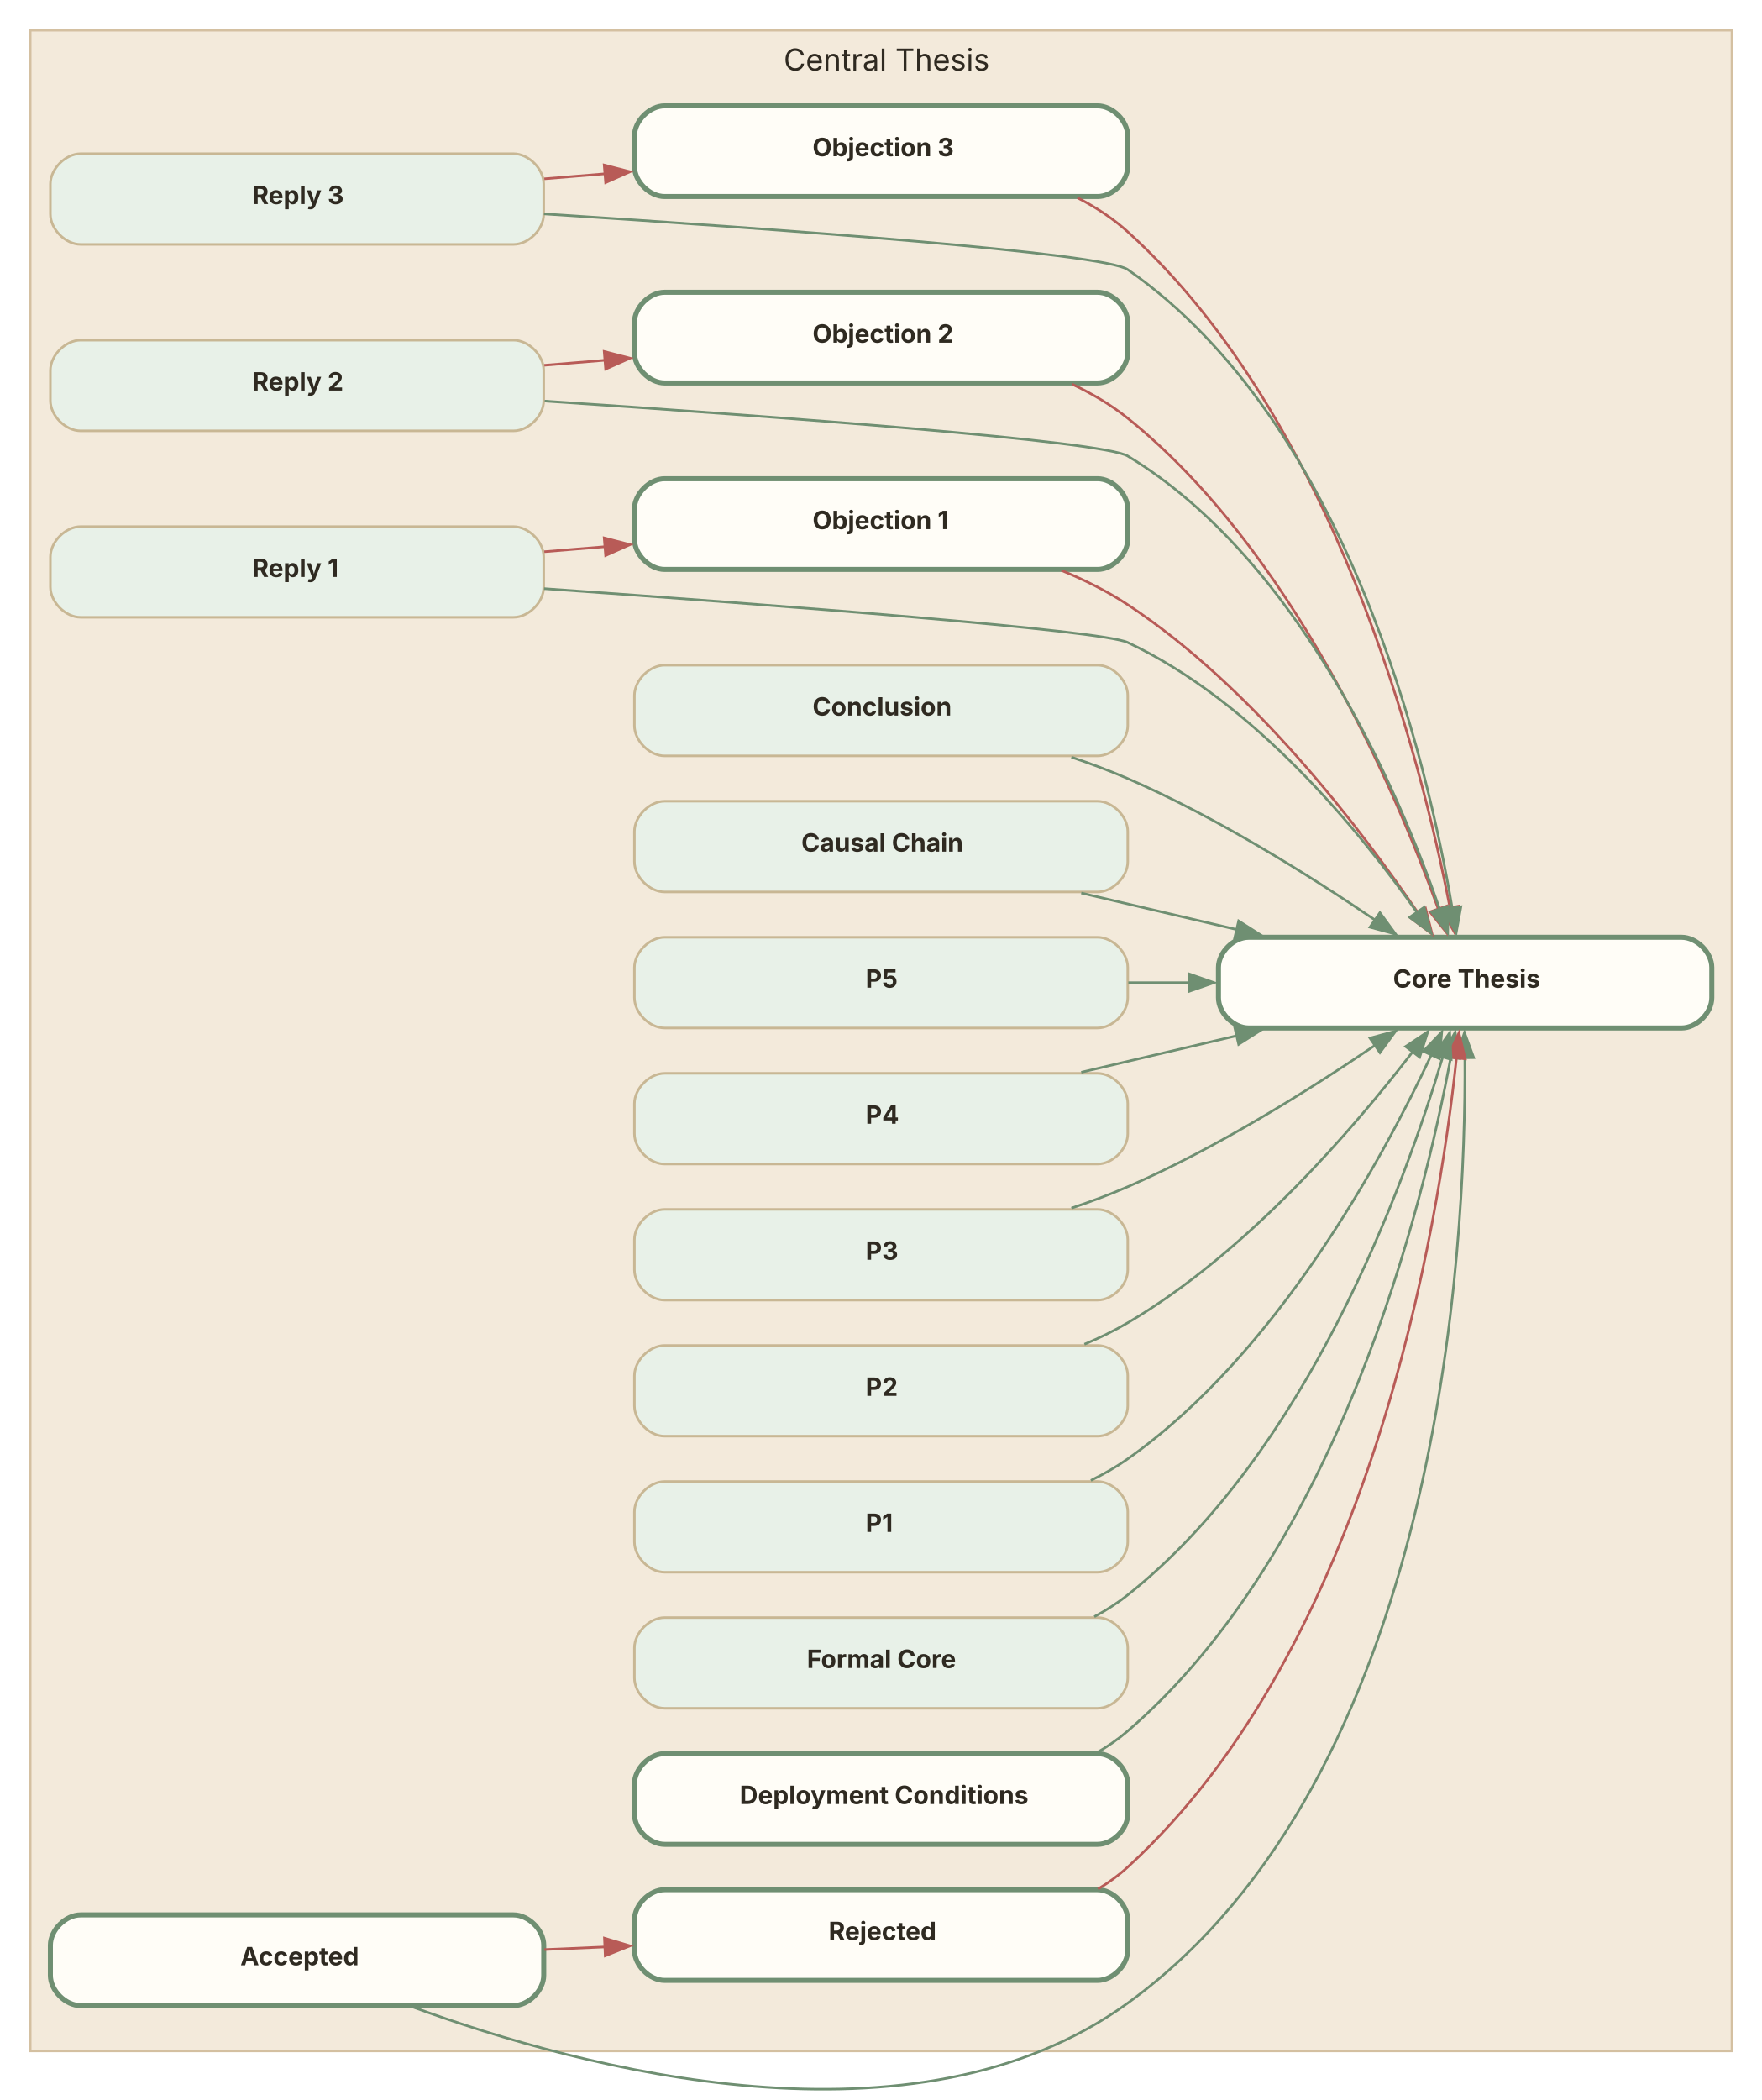
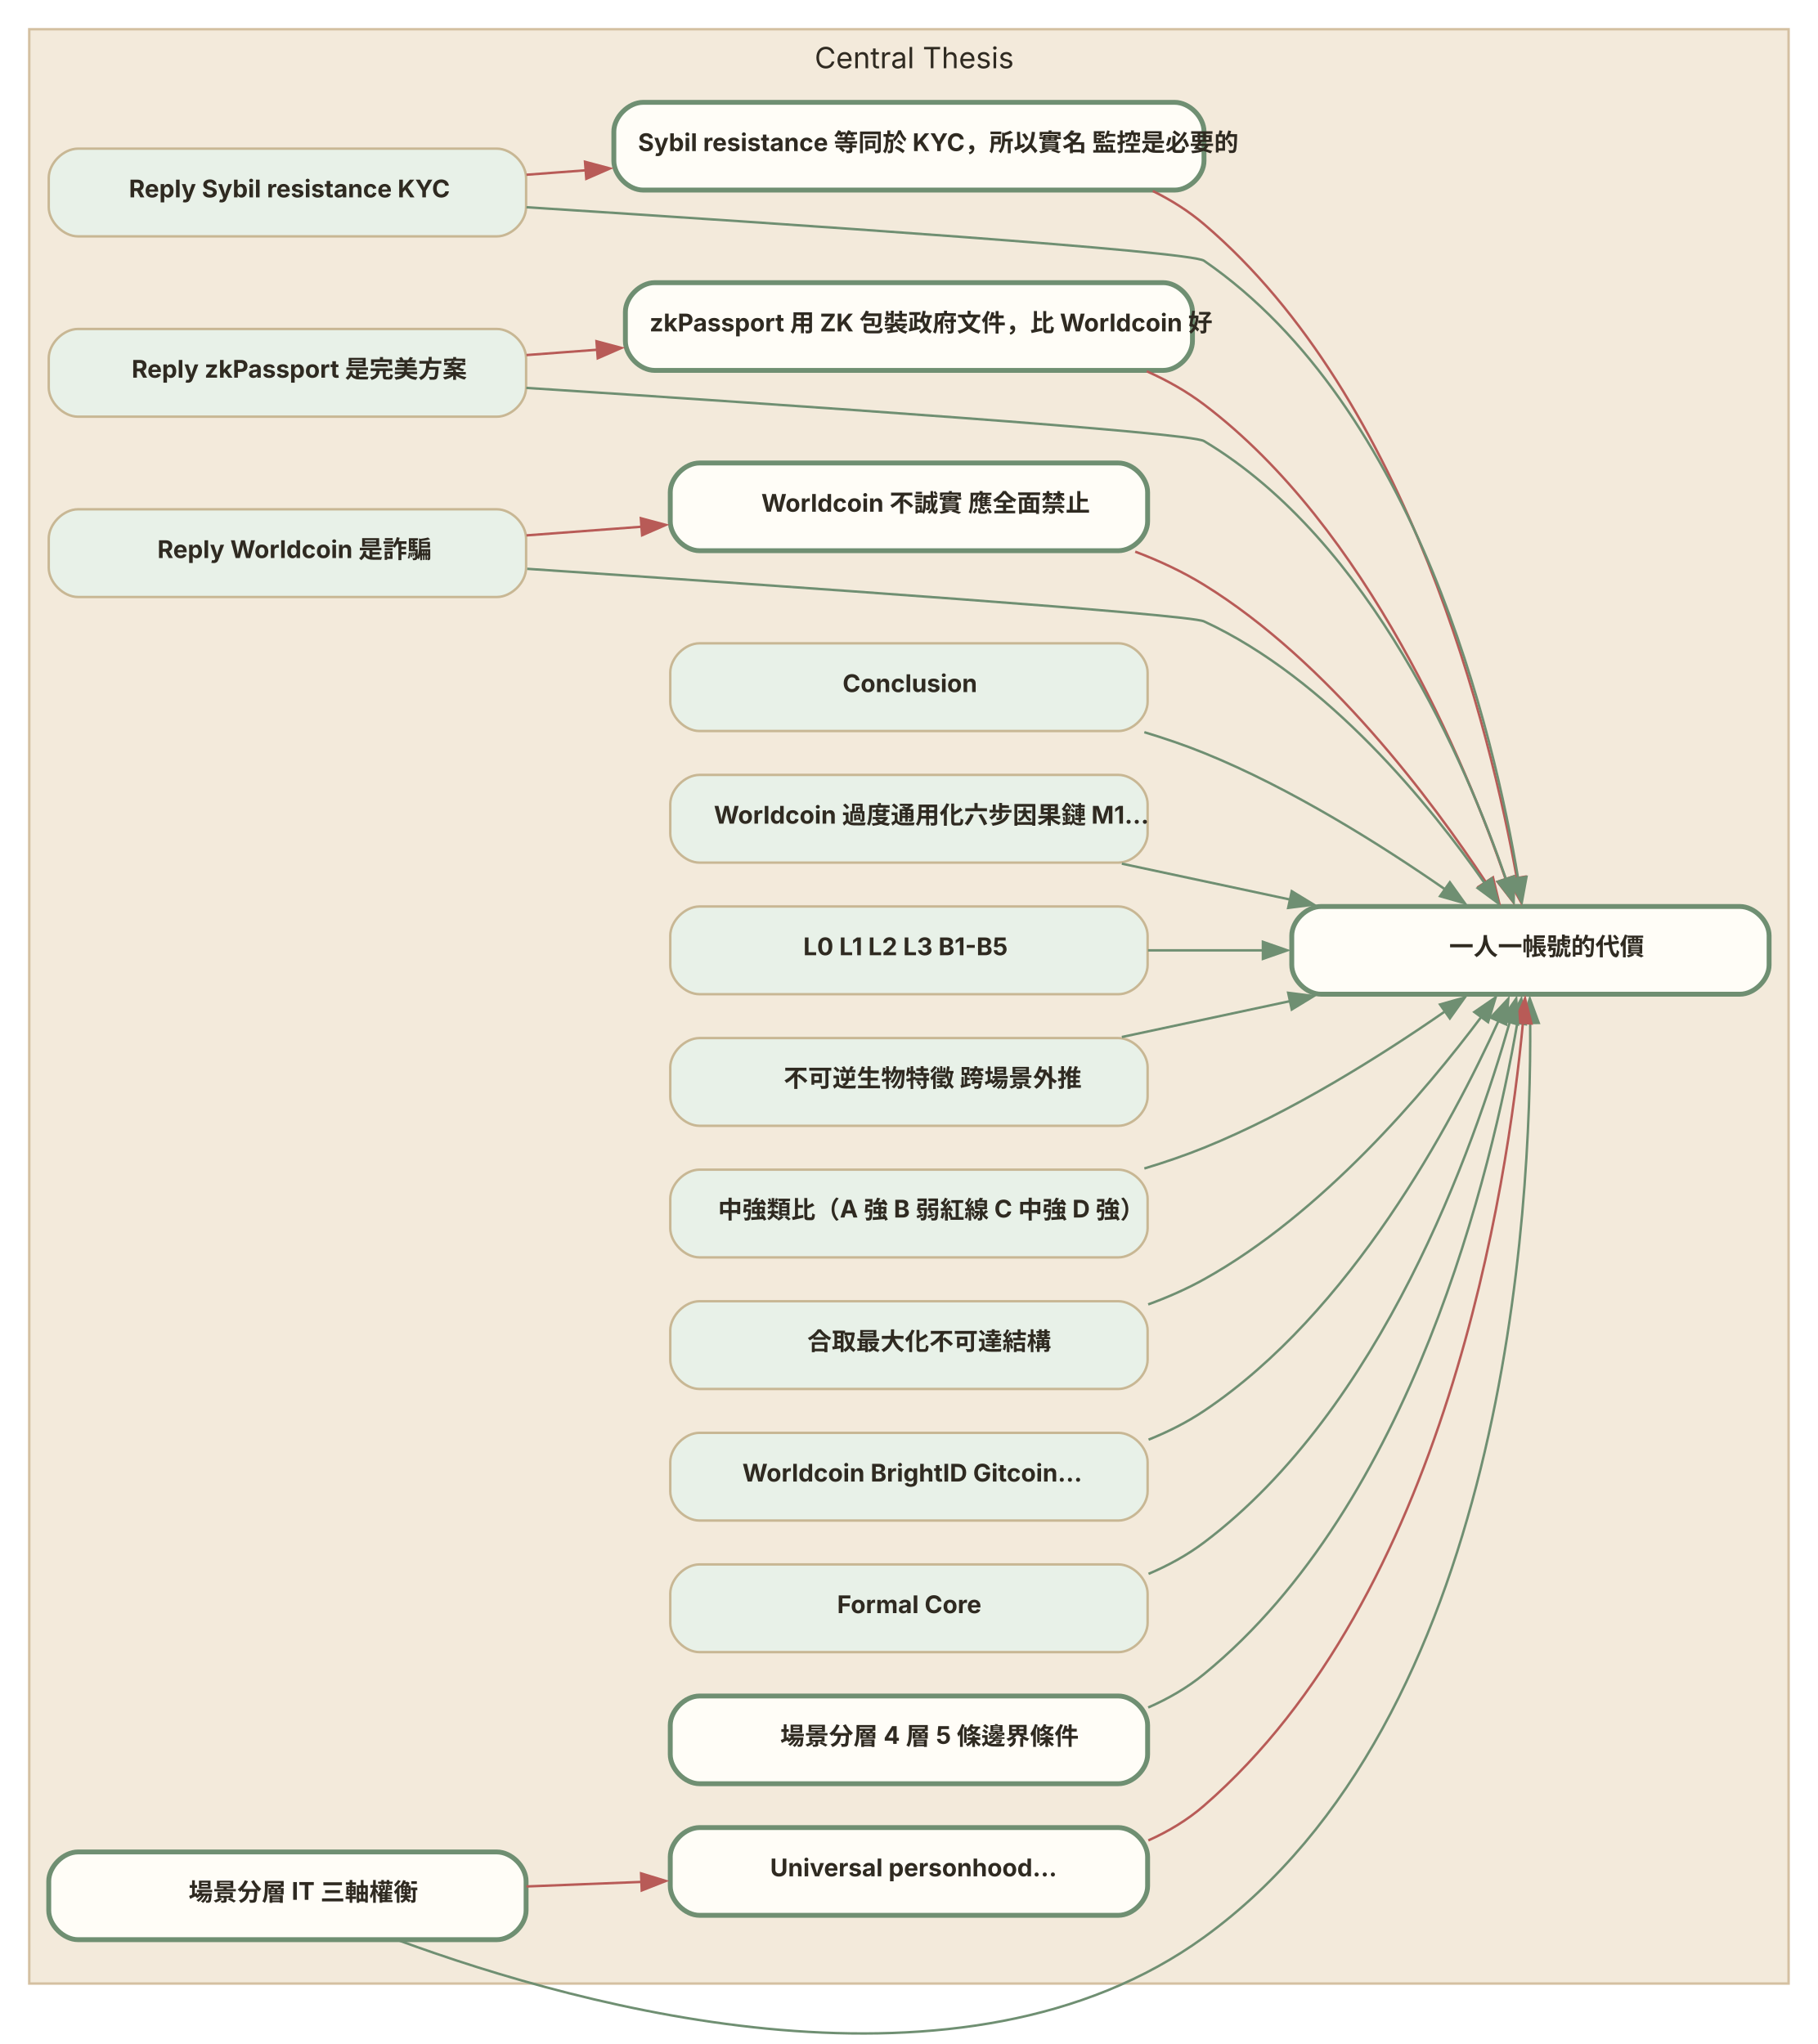
- <svg xmlns="http://www.w3.org/2000/svg" xmlns:xlink="http://www.w3.org/1999/xlink" class="argdown-summary-map" width="604pt" height="720pt" viewBox="0.00 0.00 604.00 720.00">
-   <g id="graph0" class="graph" transform="scale(0.863859 0.863859) rotate(0) translate(4 829.47)">
+ <svg xmlns="http://www.w3.org/2000/svg" xmlns:xlink="http://www.w3.org/1999/xlink" class="argdown-summary-map" width="640pt" height="720pt" viewBox="0.00 0.00 640.00 720.00">
+   <g id="graph0" class="graph" transform="scale(0.858357 0.858357) rotate(0) translate(4 834.81)">
    <g id="clust1" class="cluster">
-       <polygon fill="#f3eadb" stroke="#d4c0a1" points="8,-15.47 8,-817.47 683.52,-817.47 683.52,-15.47 8,-15.47" />
-       <text xml:space="preserve" text-anchor="start" x="307.08" y="-801.47" font-family="Inter, ui-sans-serif, system-ui, -apple-system, BlinkMacSystemFont, Segoe UI, sans-serif" font-size="12.00" fill="#2f2a21">Central Thesis</text>
+       <polygon fill="#f3eadb" stroke="#d4c0a1" points="8,-20.81 8,-822.81 729.81,-822.81 729.81,-20.81 8,-20.81" />
+       <text xml:space="preserve" text-anchor="start" x="330.22" y="-806.81" font-family="Inter, ui-sans-serif, system-ui, -apple-system, BlinkMacSystemFont, Segoe UI, sans-serif" font-size="12.00" fill="#2f2a21">Central Thesis</text>
    </g>
    <g id="node1" class="node">
      <g id="a_node1">
-         <a xlink:title="Core Thesis">
-           <path fill="#fffdf7" stroke="#6f8f72" stroke-width="2" d="M663.52,-457.47C663.52,-457.47 491.68,-457.47 491.68,-457.47 485.68,-457.47 479.68,-451.47 479.68,-445.47 479.68,-445.47 479.68,-433.47 479.68,-433.47 479.68,-427.47 485.68,-421.47 491.68,-421.47 491.68,-421.47 663.52,-421.47 663.52,-421.47 669.52,-421.47 675.52,-427.47 675.52,-433.47 675.52,-433.47 675.52,-445.47 675.52,-445.47 675.52,-451.47 669.52,-457.47 663.52,-457.47" />
-           <text xml:space="preserve" text-anchor="start" x="548.98" y="-437.47" font-family="Inter, ui-sans-serif, system-ui, -apple-system, BlinkMacSystemFont, Segoe UI, sans-serif" font-weight="bold" font-size="10.00" fill="#2f2a21">Core Thesis</text>
+         <a xlink:title="一人一帳號的代價">
+           <path fill="#fffdf7" stroke="#6f8f72" stroke-width="2" d="M709.81,-462.81C709.81,-462.81 537.97,-462.81 537.97,-462.81 531.97,-462.81 525.97,-456.81 525.97,-450.81 525.97,-450.81 525.97,-438.81 525.97,-438.81 525.97,-432.81 531.97,-426.81 537.97,-426.81 537.97,-426.81 709.81,-426.81 709.81,-426.81 715.81,-426.81 721.81,-432.81 721.81,-438.81 721.81,-438.81 721.81,-450.81 721.81,-450.81 721.81,-456.81 715.81,-462.81 709.81,-462.81" />
+           <text xml:space="preserve" text-anchor="start" x="590.55" y="-442.81" font-family="Inter, ui-sans-serif, system-ui, -apple-system, BlinkMacSystemFont, Segoe UI, sans-serif" font-weight="bold" font-size="10.00" fill="#2f2a21">一人一帳號的代價</text>
        </a>
      </g>
    </g>
    <g id="node2" class="node">
      <g id="a_node2">
-         <a xlink:title="Accepted">
-           <path fill="#fffdf7" stroke="#6f8f72" stroke-width="2" d="M199.84,-69.47C199.84,-69.47 28,-69.47 28,-69.47 22,-69.47 16,-63.47 16,-57.47 16,-57.47 16,-45.47 16,-45.47 16,-39.47 22,-33.47 28,-33.47 28,-33.47 199.84,-33.47 199.84,-33.47 205.84,-33.47 211.84,-39.47 211.84,-45.47 211.84,-45.47 211.84,-57.47 211.84,-57.47 211.84,-63.47 205.84,-69.47 199.84,-69.47" />
-           <text xml:space="preserve" text-anchor="start" x="91.41" y="-49.47" font-family="Inter, ui-sans-serif, system-ui, -apple-system, BlinkMacSystemFont, Segoe UI, sans-serif" font-weight="bold" font-size="10.00" fill="#2f2a21">Accepted</text>
+         <a xlink:title="場景分層 IT 三軸權衡">
+           <path fill="#fffdf7" stroke="#6f8f72" stroke-width="2" d="M199.84,-74.81C199.84,-74.81 28,-74.81 28,-74.81 22,-74.81 16,-68.81 16,-62.81 16,-62.81 16,-50.81 16,-50.81 16,-44.81 22,-38.81 28,-38.81 28,-38.81 199.84,-38.81 199.84,-38.81 205.84,-38.81 211.84,-44.81 211.84,-50.81 211.84,-50.81 211.84,-62.81 211.84,-62.81 211.84,-68.81 205.84,-74.81 199.84,-74.81" />
+           <text xml:space="preserve" text-anchor="start" x="73.36" y="-54.81" font-family="Inter, ui-sans-serif, system-ui, -apple-system, BlinkMacSystemFont, Segoe UI, sans-serif" font-weight="bold" font-size="10.00" fill="#2f2a21">場景分層 IT 三軸權衡</text>
        </a>
      </g>
    </g>
    <g id="edge2" class="edge">
      <g id="a_edge2">
        <a xlink:title="support">
-           <path fill="none" stroke="#6f8f72" d="M159.49,-33.04C227.73,-8.07 359.09,26.8 443.68,-34.47 567.42,-124.09 578.02,-332.56 577.5,-409.9" />
-           <polygon fill="#6f8f72" stroke="#6f8f72" points="574,-409.59 577.35,-419.64 581,-409.69 574,-409.59" />
+           <path fill="none" stroke="#6f8f72" d="M159.85,-38.41C235.81,-10.57 390.99,31.88 489.97,-39.81 613.71,-129.43 624.31,-337.91 623.79,-415.25" />
+           <polygon fill="#6f8f72" stroke="#6f8f72" points="620.29,-414.93 623.64,-424.98 627.29,-415.03 620.29,-414.93" />
        </a>
      </g>
    </g>
    <g id="node4" class="node">
      <g id="a_node4">
-         <a xlink:title="Rejected">
-           <path fill="#fffdf7" stroke="#6f8f72" stroke-width="2" d="M431.68,-79.47C431.68,-79.47 259.84,-79.47 259.84,-79.47 253.84,-79.47 247.84,-73.47 247.84,-67.47 247.84,-67.47 247.84,-55.47 247.84,-55.47 247.84,-49.47 253.84,-43.47 259.84,-43.47 259.84,-43.47 431.68,-43.47 431.68,-43.47 437.68,-43.47 443.68,-49.47 443.68,-55.47 443.68,-55.47 443.68,-67.47 443.68,-67.47 443.68,-73.47 437.68,-79.47 431.68,-79.47" />
-           <text xml:space="preserve" text-anchor="start" x="324.92" y="-59.47" font-family="Inter, ui-sans-serif, system-ui, -apple-system, BlinkMacSystemFont, Segoe UI, sans-serif" font-weight="bold" font-size="10.00" fill="#2f2a21">Rejected</text>
+         <a xlink:title="Universal personhood...">
+           <path fill="#fffdf7" stroke="#6f8f72" stroke-width="2" d="M454.83,-84.81C454.83,-84.81 282.99,-84.81 282.99,-84.81 276.99,-84.81 270.99,-78.81 270.99,-72.81 270.99,-72.81 270.99,-60.81 270.99,-60.81 270.99,-54.81 276.99,-48.81 282.99,-48.81 282.99,-48.81 454.83,-48.81 454.83,-48.81 460.83,-48.81 466.83,-54.81 466.83,-60.81 466.83,-60.81 466.83,-72.81 466.83,-72.81 466.83,-78.81 460.83,-84.81 454.83,-84.81" />
+           <text xml:space="preserve" text-anchor="start" x="311.95" y="-64.81" font-family="Inter, ui-sans-serif, system-ui, -apple-system, BlinkMacSystemFont, Segoe UI, sans-serif" font-weight="bold" font-size="10.00" fill="#2f2a21">Universal personhood...</text>
        </a>
      </g>
    </g>
    <g id="edge11" class="edge">
      <g id="a_edge11">
        <a xlink:title="attack">
-           <path fill="none" stroke="#b85b57" d="M212.06,-55.7C220.05,-56.04 228.17,-56.4 236.24,-56.75" />
-           <polygon fill="#b85b57" stroke="#b85b57" points="235.94,-60.24 246.09,-57.18 236.25,-53.24 235.94,-60.24" />
+           <path fill="none" stroke="#b85b57" d="M212.01,-60.65C227.48,-61.26 243.58,-61.9 259.29,-62.52" />
+           <polygon fill="#b85b57" stroke="#b85b57" points="259.02,-66.01 269.15,-62.91 259.29,-59.02 259.02,-66.01" />
        </a>
      </g>
    </g>
    <g id="node3" class="node">
      <g id="a_node3">
-         <a xlink:title="Deployment Conditions">
-           <path fill="#fffdf7" stroke="#6f8f72" stroke-width="2" d="M431.68,-133.47C431.68,-133.47 259.84,-133.47 259.84,-133.47 253.84,-133.47 247.84,-127.47 247.84,-121.47 247.84,-121.47 247.84,-109.47 247.84,-109.47 247.84,-103.47 253.84,-97.47 259.84,-97.47 259.84,-97.47 431.68,-97.47 431.68,-97.47 437.68,-97.47 443.68,-103.47 443.68,-109.47 443.68,-109.47 443.68,-121.47 443.68,-121.47 443.68,-127.47 437.68,-133.47 431.68,-133.47" />
-           <text xml:space="preserve" text-anchor="start" x="289.65" y="-113.47" font-family="Inter, ui-sans-serif, system-ui, -apple-system, BlinkMacSystemFont, Segoe UI, sans-serif" font-weight="bold" font-size="10.00" fill="#2f2a21">Deployment Conditions</text>
+         <a xlink:title="場景分層 4 層 5 條邊界條件">
+           <path fill="#fffdf7" stroke="#6f8f72" stroke-width="2" d="M454.83,-138.81C454.83,-138.81 282.99,-138.81 282.99,-138.81 276.99,-138.81 270.99,-132.81 270.99,-126.81 270.99,-126.81 270.99,-114.81 270.99,-114.81 270.99,-108.81 276.99,-102.81 282.99,-102.81 282.99,-102.81 454.83,-102.81 454.83,-102.81 460.83,-102.81 466.83,-108.81 466.83,-114.81 466.83,-114.81 466.83,-126.81 466.83,-126.81 466.83,-132.81 460.83,-138.81 454.83,-138.81" />
+           <text xml:space="preserve" text-anchor="start" x="316.11" y="-118.81" font-family="Inter, ui-sans-serif, system-ui, -apple-system, BlinkMacSystemFont, Segoe UI, sans-serif" font-weight="bold" font-size="10.00" fill="#2f2a21">場景分層 4 層 5 條邊界條件</text>
        </a>
      </g>
    </g>
    <g id="edge9" class="edge">
      <g id="a_edge9">
        <a xlink:title="support">
-           <path fill="none" stroke="#6f8f72" d="M431.18,-133.71C435.63,-136.26 439.84,-139.16 443.68,-142.47 527.59,-214.71 560.93,-350.42 571.94,-410.07" />
-           <polygon fill="#6f8f72" stroke="#6f8f72" points="568.47,-410.54 573.65,-419.78 575.37,-409.33 568.47,-410.54" />
+           <path fill="none" stroke="#6f8f72" d="M467.07,-134.09C475.31,-137.7 483.11,-142.2 489.97,-147.81 575.67,-217.91 608.06,-354.76 618.53,-415.07" />
+           <polygon fill="#6f8f72" stroke="#6f8f72" points="615.07,-415.6 620.15,-424.9 621.98,-414.46 615.07,-415.6" />
        </a>
      </g>
    </g>
    <g id="edge12" class="edge">
      <g id="a_edge12">
        <a xlink:title="attack">
-           <path fill="none" stroke="#b85b57" d="M431.86,-79.72C436.09,-82.27 440.07,-85.17 443.68,-88.47 540.15,-176.59 567.04,-342.01 574.17,-409.57" />
-           <polygon fill="#b85b57" stroke="#b85b57" points="570.68,-409.89 575.14,-419.5 577.65,-409.21 570.68,-409.89" />
+           <path fill="none" stroke="#b85b57" d="M467.13,-79.54C475.41,-83.25 483.19,-87.93 489.97,-93.81 589.07,-179.85 614.51,-347.77 620.85,-415.47" />
+           <polygon fill="#b85b57" stroke="#b85b57" points="617.33,-415.37 621.67,-425.04 624.31,-414.77 617.33,-415.37" />
        </a>
      </g>
    </g>
    <g id="node5" class="node">
      <g id="a_node5">
-         <a xlink:title="Objection 1">
-           <path fill="#fffdf7" stroke="#6f8f72" stroke-width="2" d="M431.68,-639.47C431.68,-639.47 259.84,-639.47 259.84,-639.47 253.84,-639.47 247.84,-633.47 247.84,-627.47 247.84,-627.47 247.84,-615.47 247.84,-615.47 247.84,-609.47 253.84,-603.47 259.84,-603.47 259.84,-603.47 431.68,-603.47 431.68,-603.47 437.68,-603.47 443.68,-609.47 443.68,-615.47 443.68,-615.47 443.68,-627.47 443.68,-627.47 443.68,-633.47 437.68,-639.47 431.68,-639.47" />
-           <text xml:space="preserve" text-anchor="start" x="318.53" y="-619.47" font-family="Inter, ui-sans-serif, system-ui, -apple-system, BlinkMacSystemFont, Segoe UI, sans-serif" font-weight="bold" font-size="10.00" fill="#2f2a21">Objection 1</text>
+         <a xlink:title="Worldcoin 不誠實 應全面禁止">
+           <path fill="#fffdf7" stroke="#6f8f72" stroke-width="2" d="M454.83,-644.81C454.83,-644.81 282.99,-644.81 282.99,-644.81 276.99,-644.81 270.99,-638.81 270.99,-632.81 270.99,-632.81 270.99,-620.81 270.99,-620.81 270.99,-614.81 276.99,-608.81 282.99,-608.81 282.99,-608.81 454.83,-608.81 454.83,-608.81 460.83,-608.81 466.83,-614.81 466.83,-620.81 466.83,-620.81 466.83,-632.81 466.83,-632.81 466.83,-638.81 460.83,-644.81 454.83,-644.81" />
+           <text xml:space="preserve" text-anchor="start" x="308.35" y="-624.81" font-family="Inter, ui-sans-serif, system-ui, -apple-system, BlinkMacSystemFont, Segoe UI, sans-serif" font-weight="bold" font-size="10.00" fill="#2f2a21">Worldcoin 不誠實 應全面禁止</text>
        </a>
      </g>
    </g>
    <g id="edge14" class="edge">
      <g id="a_edge14">
        <a xlink:title="attack">
-           <path fill="none" stroke="#b85b57" d="M417.38,-603.07C426.59,-599.28 435.61,-594.78 443.68,-589.47 493.67,-556.55 536.49,-500.14 559.21,-466.68" />
-           <polygon fill="#b85b57" stroke="#b85b57" points="561.87,-469 564.5,-458.74 556.04,-465.12 561.87,-469" />
+           <path fill="none" stroke="#b85b57" d="M461.75,-608.42C471.63,-604.68 481.25,-600.19 489.97,-594.81 540.9,-563.37 583.4,-506.46 605.8,-472.5" />
+           <polygon fill="#b85b57" stroke="#b85b57" points="608.53,-474.73 611.02,-464.43 602.65,-470.93 608.53,-474.73" />
        </a>
      </g>
    </g>
    <g id="node6" class="node">
      <g id="a_node6">
-         <a xlink:title="Objection 2">
-           <path fill="#fffdf7" stroke="#6f8f72" stroke-width="2" d="M431.68,-713.47C431.68,-713.47 259.84,-713.47 259.84,-713.47 253.84,-713.47 247.84,-707.47 247.84,-701.47 247.84,-701.47 247.84,-689.47 247.84,-689.47 247.84,-683.47 253.84,-677.47 259.84,-677.47 259.84,-677.47 431.68,-677.47 431.68,-677.47 437.68,-677.47 443.68,-683.47 443.68,-689.47 443.68,-689.47 443.68,-701.47 443.68,-701.47 443.68,-707.47 437.68,-713.47 431.68,-713.47" />
-           <text xml:space="preserve" text-anchor="start" x="318.53" y="-693.47" font-family="Inter, ui-sans-serif, system-ui, -apple-system, BlinkMacSystemFont, Segoe UI, sans-serif" font-weight="bold" font-size="10.00" fill="#2f2a21">Objection 2</text>
+         <a xlink:title="zkPassport 用 ZK 包裝政府文件，比 Worldcoin 好">
+           <path fill="#fffdf7" stroke="#6f8f72" stroke-width="2" d="M473.23,-718.81C473.23,-718.81 264.58,-718.81 264.58,-718.81 258.58,-718.81 252.58,-712.81 252.58,-706.81 252.58,-706.81 252.58,-694.81 252.58,-694.81 252.58,-688.81 258.58,-682.81 264.58,-682.81 264.58,-682.81 473.23,-682.81 473.23,-682.81 479.23,-682.81 485.23,-688.81 485.23,-694.81 485.23,-694.81 485.23,-706.81 485.23,-706.81 485.23,-712.81 479.23,-718.81 473.23,-718.81" />
+           <text xml:space="preserve" text-anchor="start" x="262.5" y="-698.81" font-family="Inter, ui-sans-serif, system-ui, -apple-system, BlinkMacSystemFont, Segoe UI, sans-serif" font-weight="bold" font-size="10.00" fill="#2f2a21">zkPassport 用 ZK 包裝政府文件，比 Worldcoin 好</text>
        </a>
      </g>
    </g>
    <g id="edge17" class="edge">
      <g id="a_edge17">
        <a xlink:title="attack">
-           <path fill="none" stroke="#b85b57" d="M421.61,-676.98C429.5,-673.25 437.05,-668.8 443.68,-663.47 509.29,-610.73 549.76,-516.25 566.97,-468.62" />
-           <polygon fill="#b85b57" stroke="#b85b57" points="570.24,-469.86 570.25,-459.27 563.63,-467.55 570.24,-469.86" />
+           <path fill="none" stroke="#b85b57" d="M466.49,-682.44C474.85,-678.71 482.83,-674.21 489.97,-668.81 557.26,-617.89 597.08,-522.18 613.72,-474.04" />
+           <polygon fill="#b85b57" stroke="#b85b57" points="617.03,-475.18 616.88,-464.58 610.39,-472.96 617.03,-475.18" />
        </a>
      </g>
    </g>
    <g id="node7" class="node">
      <g id="a_node7">
-         <a xlink:title="Objection 3">
-           <path fill="#fffdf7" stroke="#6f8f72" stroke-width="2" d="M431.68,-787.47C431.68,-787.47 259.84,-787.47 259.84,-787.47 253.84,-787.47 247.84,-781.47 247.84,-775.47 247.84,-775.47 247.84,-763.47 247.84,-763.47 247.84,-757.47 253.84,-751.47 259.84,-751.47 259.84,-751.47 431.68,-751.47 431.68,-751.47 437.68,-751.47 443.68,-757.47 443.68,-763.47 443.68,-763.47 443.68,-775.47 443.68,-775.47 443.68,-781.47 437.68,-787.47 431.68,-787.47" />
-           <text xml:space="preserve" text-anchor="start" x="318.53" y="-767.47" font-family="Inter, ui-sans-serif, system-ui, -apple-system, BlinkMacSystemFont, Segoe UI, sans-serif" font-weight="bold" font-size="10.00" fill="#2f2a21">Objection 3</text>
+         <a xlink:title="Sybil resistance 等同於 KYC，所以實名 監控是必要的">
+           <path fill="#fffdf7" stroke="#6f8f72" stroke-width="2" d="M477.97,-792.81C477.97,-792.81 259.84,-792.81 259.84,-792.81 253.84,-792.81 247.84,-786.81 247.84,-780.81 247.84,-780.81 247.84,-768.81 247.84,-768.81 247.84,-762.81 253.84,-756.81 259.84,-756.81 259.84,-756.81 477.97,-756.81 477.97,-756.81 483.97,-756.81 489.97,-762.81 489.97,-768.81 489.97,-768.81 489.97,-780.81 489.97,-780.81 489.97,-786.81 483.97,-792.81 477.97,-792.81" />
+           <text xml:space="preserve" text-anchor="start" x="257.76" y="-772.81" font-family="Inter, ui-sans-serif, system-ui, -apple-system, BlinkMacSystemFont, Segoe UI, sans-serif" font-weight="bold" font-size="10.00" fill="#2f2a21">Sybil resistance 等同於 KYC，所以實名 監控是必要的</text>
        </a>
      </g>
    </g>
    <g id="edge20" class="edge">
      <g id="a_edge20">
        <a xlink:title="attack">
-           <path fill="none" stroke="#b85b57" d="M423.69,-750.99C430.93,-747.27 437.77,-742.82 443.68,-737.47 525.84,-663.18 560.04,-528.53 571.61,-469.06" />
-           <polygon fill="#b85b57" stroke="#b85b57" points="575.02,-469.84 573.41,-459.37 568.14,-468.57 575.02,-469.84" />
+           <path fill="none" stroke="#b85b57" d="M468.95,-756.43C476.51,-752.69 483.65,-748.2 489.97,-742.81 574.47,-670.79 607.49,-534.37 618.33,-474.38" />
+           <polygon fill="#b85b57" stroke="#b85b57" points="621.77,-475.06 620.01,-464.61 614.87,-473.87 621.77,-475.06" />
        </a>
      </g>
    </g>
    <g id="node8" class="node">
      <g id="a_node8">
        <a xlink:title="Formal Core">
-           <path fill="#e8f1e8" stroke="#c8b794" d="M431.68,-187.47C431.68,-187.47 259.84,-187.47 259.84,-187.47 253.84,-187.47 247.84,-181.47 247.84,-175.47 247.84,-175.47 247.84,-163.47 247.84,-163.47 247.84,-157.47 253.84,-151.47 259.84,-151.47 259.84,-151.47 431.68,-151.47 431.68,-151.47 437.68,-151.47 443.68,-157.47 443.68,-163.47 443.68,-163.47 443.68,-175.47 443.68,-175.47 443.68,-181.47 437.68,-187.47 431.68,-187.47" />
-           <text xml:space="preserve" text-anchor="start" x="316.31" y="-167.47" font-family="Inter, ui-sans-serif, system-ui, -apple-system, BlinkMacSystemFont, Segoe UI, sans-serif" font-weight="bold" font-size="10.00" fill="#2f2a21">Formal Core</text>
+           <path fill="#e8f1e8" stroke="#c8b794" d="M454.83,-192.81C454.83,-192.81 282.99,-192.81 282.99,-192.81 276.99,-192.81 270.99,-186.81 270.99,-180.81 270.99,-180.81 270.99,-168.81 270.99,-168.81 270.99,-162.81 276.99,-156.81 282.99,-156.81 282.99,-156.81 454.83,-156.81 454.83,-156.81 460.83,-156.81 466.83,-162.81 466.83,-168.81 466.83,-168.81 466.83,-180.81 466.83,-180.81 466.83,-186.81 460.83,-192.81 454.83,-192.81" />
+           <text xml:space="preserve" text-anchor="start" x="339.45" y="-172.81" font-family="Inter, ui-sans-serif, system-ui, -apple-system, BlinkMacSystemFont, Segoe UI, sans-serif" font-weight="bold" font-size="10.00" fill="#2f2a21">Formal Core</text>
        </a>
      </g>
    </g>
    <g id="edge1" class="edge">
      <g id="a_edge1">
        <a xlink:title="support">
-           <path fill="none" stroke="#6f8f72" d="M430.4,-187.83C435.1,-190.35 439.58,-193.21 443.68,-196.47 514.96,-253.05 553.49,-358.78 568.74,-410.07" />
-           <polygon fill="#6f8f72" stroke="#6f8f72" points="565.34,-410.91 571.47,-419.56 572.07,-408.98 565.34,-410.91" />
+           <path fill="none" stroke="#6f8f72" d="M467.21,-188.93C475.33,-192.37 483.06,-196.61 489.97,-201.81 562.83,-256.71 600.7,-363.7 615.43,-415.42" />
+           <polygon fill="#6f8f72" stroke="#6f8f72" points="612.03,-416.27 618.05,-424.99 618.78,-414.42 612.03,-416.27" />
        </a>
      </g>
    </g>
    <g id="node9" class="node">
      <g id="a_node9">
-         <a xlink:title="P1">
-           <path fill="#e8f1e8" stroke="#c8b794" d="M431.68,-241.47C431.68,-241.47 259.84,-241.47 259.84,-241.47 253.84,-241.47 247.84,-235.47 247.84,-229.47 247.84,-229.47 247.84,-217.47 247.84,-217.47 247.84,-211.47 253.84,-205.47 259.84,-205.47 259.84,-205.47 431.68,-205.47 431.68,-205.47 437.68,-205.47 443.68,-211.47 443.68,-217.47 443.68,-217.47 443.68,-229.47 443.68,-229.47 443.68,-235.47 437.68,-241.47 431.68,-241.47" />
-           <text xml:space="preserve" text-anchor="start" x="339.64" y="-221.47" font-family="Inter, ui-sans-serif, system-ui, -apple-system, BlinkMacSystemFont, Segoe UI, sans-serif" font-weight="bold" font-size="10.00" fill="#2f2a21">P1</text>
+         <a xlink:title="Worldcoin BrightID Gitcoin...">
+           <path fill="#e8f1e8" stroke="#c8b794" d="M454.83,-246.81C454.83,-246.81 282.99,-246.81 282.99,-246.81 276.99,-246.81 270.99,-240.81 270.99,-234.81 270.99,-234.81 270.99,-222.81 270.99,-222.81 270.99,-216.81 276.99,-210.81 282.99,-210.81 282.99,-210.81 454.83,-210.81 454.83,-210.81 460.83,-210.81 466.83,-216.81 466.83,-222.81 466.83,-222.81 466.83,-234.81 466.83,-234.81 466.83,-240.81 460.83,-246.81 454.83,-246.81" />
+           <text xml:space="preserve" text-anchor="start" x="300.58" y="-226.81" font-family="Inter, ui-sans-serif, system-ui, -apple-system, BlinkMacSystemFont, Segoe UI, sans-serif" font-weight="bold" font-size="10.00" fill="#2f2a21">Worldcoin BrightID Gitcoin...</text>
        </a>
      </g>
    </g>
    <g id="edge3" class="edge">
      <g id="a_edge3">
        <a xlink:title="support">
-           <path fill="none" stroke="#6f8f72" d="M429.03,-241.9C434.18,-244.41 439.11,-247.25 443.68,-250.47 502.94,-292.31 544.81,-369.35 564.28,-410.98" />
-           <polygon fill="#6f8f72" stroke="#6f8f72" points="561,-412.22 568.33,-419.87 567.37,-409.31 561,-412.22" />
+           <path fill="none" stroke="#6f8f72" d="M467.23,-244.01C475.25,-247.23 482.96,-251.12 489.97,-255.81 550.27,-296.14 591.7,-373.81 610.84,-415.93" />
+           <polygon fill="#6f8f72" stroke="#6f8f72" points="607.57,-417.21 614.82,-424.94 613.98,-414.38 607.57,-417.21" />
        </a>
      </g>
    </g>
    <g id="node10" class="node">
      <g id="a_node10">
-         <a xlink:title="P2">
-           <path fill="#e8f1e8" stroke="#c8b794" d="M431.68,-295.47C431.68,-295.47 259.84,-295.47 259.84,-295.47 253.84,-295.47 247.84,-289.47 247.84,-283.47 247.84,-283.47 247.84,-271.47 247.84,-271.47 247.84,-265.47 253.84,-259.47 259.84,-259.47 259.84,-259.47 431.68,-259.47 431.68,-259.47 437.68,-259.47 443.68,-265.47 443.68,-271.47 443.68,-271.47 443.68,-283.47 443.68,-283.47 443.68,-289.47 437.68,-295.47 431.68,-295.47" />
-           <text xml:space="preserve" text-anchor="start" x="339.64" y="-275.47" font-family="Inter, ui-sans-serif, system-ui, -apple-system, BlinkMacSystemFont, Segoe UI, sans-serif" font-weight="bold" font-size="10.00" fill="#2f2a21">P2</text>
+         <a xlink:title="合取最大化不可達結構">
+           <path fill="#e8f1e8" stroke="#c8b794" d="M454.83,-300.81C454.83,-300.81 282.99,-300.81 282.99,-300.81 276.99,-300.81 270.99,-294.81 270.99,-288.81 270.99,-288.81 270.99,-276.81 270.99,-276.81 270.99,-270.81 276.99,-264.81 282.99,-264.81 282.99,-264.81 454.83,-264.81 454.83,-264.81 460.83,-264.81 466.83,-270.81 466.83,-276.81 466.83,-276.81 466.83,-288.81 466.83,-288.81 466.83,-294.81 460.83,-300.81 454.83,-300.81" />
+           <text xml:space="preserve" text-anchor="start" x="327.23" y="-280.81" font-family="Inter, ui-sans-serif, system-ui, -apple-system, BlinkMacSystemFont, Segoe UI, sans-serif" font-weight="bold" font-size="10.00" fill="#2f2a21">合取最大化不可達結構</text>
        </a>
      </g>
    </g>
    <g id="edge4" class="edge">
      <g id="a_edge4">
        <a xlink:title="support">
-           <path fill="none" stroke="#6f8f72" d="M426.47,-295.95C432.45,-298.45 438.26,-301.28 443.68,-304.47 491.19,-332.46 533.48,-381.69 557.01,-412.33" />
-           <polygon fill="#6f8f72" stroke="#6f8f72" points="553.97,-414.12 562.79,-420 559.56,-409.9 553.97,-414.12" />
+           <path fill="none" stroke="#6f8f72" d="M467.07,-299.51C475.04,-302.41 482.78,-305.82 489.97,-309.81 538.43,-336.74 580.7,-386.74 603.92,-417.75" />
+           <polygon fill="#6f8f72" stroke="#6f8f72" points="600.87,-419.5 609.61,-425.5 606.52,-415.36 600.87,-419.5" />
        </a>
      </g>
    </g>
    <g id="node11" class="node">
      <g id="a_node11">
-         <a xlink:title="P3">
-           <path fill="#e8f1e8" stroke="#c8b794" d="M431.68,-349.47C431.68,-349.47 259.84,-349.47 259.84,-349.47 253.84,-349.47 247.84,-343.47 247.84,-337.47 247.84,-337.47 247.84,-325.47 247.84,-325.47 247.84,-319.47 253.84,-313.47 259.84,-313.47 259.84,-313.47 431.68,-313.47 431.68,-313.47 437.68,-313.47 443.68,-319.47 443.68,-325.47 443.68,-325.47 443.68,-337.47 443.68,-337.47 443.68,-343.47 437.68,-349.47 431.68,-349.47" />
-           <text xml:space="preserve" text-anchor="start" x="339.64" y="-329.47" font-family="Inter, ui-sans-serif, system-ui, -apple-system, BlinkMacSystemFont, Segoe UI, sans-serif" font-weight="bold" font-size="10.00" fill="#2f2a21">P3</text>
+         <a xlink:title="中強類比（A 強 B 弱紅線 C 中強 D 強）">
+           <path fill="#e8f1e8" stroke="#c8b794" d="M454.83,-354.81C454.83,-354.81 282.99,-354.81 282.99,-354.81 276.99,-354.81 270.99,-348.81 270.99,-342.81 270.99,-342.81 270.99,-330.81 270.99,-330.81 270.99,-324.81 276.99,-318.81 282.99,-318.81 282.99,-318.81 454.83,-318.81 454.83,-318.81 460.83,-318.81 466.83,-324.81 466.83,-330.81 466.83,-330.81 466.83,-342.81 466.83,-342.81 466.83,-348.81 460.83,-354.81 454.83,-354.81" />
+           <text xml:space="preserve" text-anchor="start" x="290.56" y="-334.81" font-family="Inter, ui-sans-serif, system-ui, -apple-system, BlinkMacSystemFont, Segoe UI, sans-serif" font-weight="bold" font-size="10.00" fill="#2f2a21">中強類比（A 強 B 弱紅線 C 中強 D 強）</text>
        </a>
      </g>
    </g>
    <g id="edge5" class="edge">
      <g id="a_edge5">
        <a xlink:title="support">
-           <path fill="none" stroke="#6f8f72" d="M421.31,-349.97C428.97,-352.54 436.55,-355.37 443.68,-358.47 478.85,-373.73 515.86,-396.96 541.87,-414.63" />
-           <polygon fill="#6f8f72" stroke="#6f8f72" points="539.81,-417.46 550.03,-420.24 543.78,-411.69 539.81,-417.46" />
+           <path fill="none" stroke="#6f8f72" d="M465.49,-355.29C473.88,-357.82 482.15,-360.65 489.97,-363.81 525.74,-378.27 562.95,-401.8 588.87,-419.78" />
+           <polygon fill="#6f8f72" stroke="#6f8f72" points="586.8,-422.6 596.99,-425.49 590.83,-416.87 586.8,-422.6" />
        </a>
      </g>
    </g>
    <g id="node12" class="node">
      <g id="a_node12">
-         <a xlink:title="P4">
-           <path fill="#e8f1e8" stroke="#c8b794" d="M431.68,-403.47C431.68,-403.47 259.84,-403.47 259.84,-403.47 253.84,-403.47 247.84,-397.47 247.84,-391.47 247.84,-391.47 247.84,-379.47 247.84,-379.47 247.84,-373.47 253.84,-367.47 259.84,-367.47 259.84,-367.47 431.68,-367.47 431.68,-367.47 437.68,-367.47 443.68,-373.47 443.68,-379.47 443.68,-379.47 443.68,-391.47 443.68,-391.47 443.68,-397.47 437.68,-403.47 431.68,-403.47" />
-           <text xml:space="preserve" text-anchor="start" x="339.64" y="-383.47" font-family="Inter, ui-sans-serif, system-ui, -apple-system, BlinkMacSystemFont, Segoe UI, sans-serif" font-weight="bold" font-size="10.00" fill="#2f2a21">P4</text>
+         <a xlink:title="不可逆生物特徵 跨場景外推">
+           <path fill="#e8f1e8" stroke="#c8b794" d="M454.83,-408.81C454.83,-408.81 282.99,-408.81 282.99,-408.81 276.99,-408.81 270.99,-402.81 270.99,-396.81 270.99,-396.81 270.99,-384.81 270.99,-384.81 270.99,-378.81 276.99,-372.81 282.99,-372.81 282.99,-372.81 454.83,-372.81 454.83,-372.81 460.83,-372.81 466.83,-378.81 466.83,-384.81 466.83,-384.81 466.83,-396.81 466.83,-396.81 466.83,-402.81 460.83,-408.81 454.83,-408.81" />
+           <text xml:space="preserve" text-anchor="start" x="317.51" y="-388.81" font-family="Inter, ui-sans-serif, system-ui, -apple-system, BlinkMacSystemFont, Segoe UI, sans-serif" font-weight="bold" font-size="10.00" fill="#2f2a21">不可逆生物特徵 跨場景外推</text>
        </a>
      </g>
    </g>
    <g id="edge6" class="edge">
      <g id="a_edge6">
        <a xlink:title="support">
-           <path fill="none" stroke="#6f8f72" d="M425.22,-403.9C445.08,-408.57 466.56,-413.61 486.92,-418.4" />
-           <polygon fill="#6f8f72" stroke="#6f8f72" points="486.1,-421.8 496.64,-420.68 487.7,-414.99 486.1,-421.8" />
+           <path fill="none" stroke="#6f8f72" d="M456.26,-409.24C478.53,-414 502.64,-419.14 525.43,-424.01" />
+           <polygon fill="#6f8f72" stroke="#6f8f72" points="524.5,-427.39 535.01,-426.05 525.97,-420.54 524.5,-427.39" />
        </a>
      </g>
    </g>
    <g id="node13" class="node">
      <g id="a_node13">
-         <a xlink:title="P5">
-           <path fill="#e8f1e8" stroke="#c8b794" d="M431.68,-457.47C431.68,-457.47 259.84,-457.47 259.84,-457.47 253.84,-457.47 247.84,-451.47 247.84,-445.47 247.84,-445.47 247.84,-433.47 247.84,-433.47 247.84,-427.47 253.84,-421.47 259.84,-421.47 259.84,-421.47 431.68,-421.47 431.68,-421.47 437.68,-421.47 443.68,-427.47 443.68,-433.47 443.68,-433.47 443.68,-445.47 443.68,-445.47 443.68,-451.47 437.68,-457.47 431.68,-457.47" />
-           <text xml:space="preserve" text-anchor="start" x="339.64" y="-437.47" font-family="Inter, ui-sans-serif, system-ui, -apple-system, BlinkMacSystemFont, Segoe UI, sans-serif" font-weight="bold" font-size="10.00" fill="#2f2a21">P5</text>
+         <a xlink:title="L0 L1 L2 L3 B1-B5">
+           <path fill="#e8f1e8" stroke="#c8b794" d="M454.83,-462.81C454.83,-462.81 282.99,-462.81 282.99,-462.81 276.99,-462.81 270.99,-456.81 270.99,-450.81 270.99,-450.81 270.99,-438.81 270.99,-438.81 270.99,-432.81 276.99,-426.81 282.99,-426.81 282.99,-426.81 454.83,-426.81 454.83,-426.81 460.83,-426.81 466.83,-432.81 466.83,-438.81 466.83,-438.81 466.83,-450.81 466.83,-450.81 466.83,-456.81 460.83,-462.81 454.83,-462.81" />
+           <text xml:space="preserve" text-anchor="start" x="325.56" y="-442.81" font-family="Inter, ui-sans-serif, system-ui, -apple-system, BlinkMacSystemFont, Segoe UI, sans-serif" font-weight="bold" font-size="10.00" fill="#2f2a21">L0 L1 L2 L3 B1-B5</text>
        </a>
      </g>
    </g>
    <g id="edge7" class="edge">
      <g id="a_edge7">
        <a xlink:title="support">
-           <path fill="none" stroke="#6f8f72" d="M443.9,-439.47C451.89,-439.47 460.01,-439.47 468.08,-439.47" />
-           <polygon fill="#6f8f72" stroke="#6f8f72" points="467.93,-442.97 477.93,-439.47 467.93,-435.97 467.93,-442.97" />
+           <path fill="none" stroke="#6f8f72" d="M466.99,-444.81C482.47,-444.81 498.56,-444.81 514.28,-444.81" />
+           <polygon fill="#6f8f72" stroke="#6f8f72" points="514.13,-448.31 524.13,-444.81 514.13,-441.31 514.13,-448.31" />
        </a>
      </g>
    </g>
    <g id="node14" class="node">
      <g id="a_node14">
-         <a xlink:title="Causal Chain">
-           <path fill="#e8f1e8" stroke="#c8b794" d="M431.68,-511.47C431.68,-511.47 259.84,-511.47 259.84,-511.47 253.84,-511.47 247.84,-505.47 247.84,-499.47 247.84,-499.47 247.84,-487.47 247.84,-487.47 247.84,-481.47 253.84,-475.47 259.84,-475.47 259.84,-475.47 431.68,-475.47 431.68,-475.47 437.68,-475.47 443.68,-481.47 443.68,-487.47 443.68,-487.47 443.68,-499.47 443.68,-499.47 443.68,-505.47 437.68,-511.47 431.68,-511.47" />
-           <text xml:space="preserve" text-anchor="start" x="314.09" y="-491.47" font-family="Inter, ui-sans-serif, system-ui, -apple-system, BlinkMacSystemFont, Segoe UI, sans-serif" font-weight="bold" font-size="10.00" fill="#2f2a21">Causal Chain</text>
+         <a xlink:title="Worldcoin 過度通用化六步因果鏈 M1...">
+           <path fill="#e8f1e8" stroke="#c8b794" d="M454.83,-516.81C454.83,-516.81 282.99,-516.81 282.99,-516.81 276.99,-516.81 270.99,-510.81 270.99,-504.81 270.99,-504.81 270.99,-492.81 270.99,-492.81 270.99,-486.81 276.99,-480.81 282.99,-480.81 282.99,-480.81 454.83,-480.81 454.83,-480.81 460.83,-480.81 466.83,-486.81 466.83,-492.81 466.83,-492.81 466.83,-504.81 466.83,-504.81 466.83,-510.81 460.83,-516.81 454.83,-516.81" />
+           <text xml:space="preserve" text-anchor="start" x="288.9" y="-496.81" font-family="Inter, ui-sans-serif, system-ui, -apple-system, BlinkMacSystemFont, Segoe UI, sans-serif" font-weight="bold" font-size="10.00" fill="#2f2a21">Worldcoin 過度通用化六步因果鏈 M1...</text>
        </a>
      </g>
    </g>
    <g id="edge8" class="edge">
      <g id="a_edge8">
        <a xlink:title="support">
-           <path fill="none" stroke="#6f8f72" d="M425.22,-475.04C445.08,-470.37 466.56,-465.32 486.92,-460.54" />
-           <polygon fill="#6f8f72" stroke="#6f8f72" points="487.7,-463.95 496.64,-458.26 486.1,-457.14 487.7,-463.95" />
+           <path fill="none" stroke="#6f8f72" d="M456.26,-480.38C478.53,-475.63 502.64,-470.48 525.43,-465.62" />
+           <polygon fill="#6f8f72" stroke="#6f8f72" points="525.97,-469.08 535.01,-463.57 524.5,-462.23 525.97,-469.08" />
        </a>
      </g>
    </g>
    <g id="node15" class="node">
      <g id="a_node15">
        <a xlink:title="Conclusion">
-           <path fill="#e8f1e8" stroke="#c8b794" d="M431.68,-565.47C431.68,-565.47 259.84,-565.47 259.84,-565.47 253.84,-565.47 247.84,-559.47 247.84,-553.47 247.84,-553.47 247.84,-541.47 247.84,-541.47 247.84,-535.47 253.84,-529.47 259.84,-529.47 259.84,-529.47 431.68,-529.47 431.68,-529.47 437.68,-529.47 443.68,-535.47 443.68,-541.47 443.68,-541.47 443.68,-553.47 443.68,-553.47 443.68,-559.47 437.68,-565.47 431.68,-565.47" />
-           <text xml:space="preserve" text-anchor="start" x="318.54" y="-545.47" font-family="Inter, ui-sans-serif, system-ui, -apple-system, BlinkMacSystemFont, Segoe UI, sans-serif" font-weight="bold" font-size="10.00" fill="#2f2a21">Conclusion</text>
+           <path fill="#e8f1e8" stroke="#c8b794" d="M454.83,-570.81C454.83,-570.81 282.99,-570.81 282.99,-570.81 276.99,-570.81 270.99,-564.81 270.99,-558.81 270.99,-558.81 270.99,-546.81 270.99,-546.81 270.99,-540.81 276.99,-534.81 282.99,-534.81 282.99,-534.81 454.83,-534.81 454.83,-534.81 460.83,-534.81 466.83,-540.81 466.83,-546.81 466.83,-546.81 466.83,-558.81 466.83,-558.81 466.83,-564.81 460.83,-570.81 454.83,-570.81" />
+           <text xml:space="preserve" text-anchor="start" x="341.68" y="-550.81" font-family="Inter, ui-sans-serif, system-ui, -apple-system, BlinkMacSystemFont, Segoe UI, sans-serif" font-weight="bold" font-size="10.00" fill="#2f2a21">Conclusion</text>
        </a>
      </g>
    </g>
    <g id="edge10" class="edge">
      <g id="a_edge10">
        <a xlink:title="support">
-           <path fill="none" stroke="#6f8f72" d="M421.31,-528.97C428.97,-526.4 436.55,-523.56 443.68,-520.47 478.85,-505.2 515.86,-481.98 541.87,-464.31" />
-           <polygon fill="#6f8f72" stroke="#6f8f72" points="543.78,-467.25 550.03,-458.69 539.81,-461.48 543.78,-467.25" />
+           <path fill="none" stroke="#6f8f72" d="M465.49,-534.33C473.88,-531.81 482.15,-528.98 489.97,-525.81 525.74,-511.35 562.95,-487.83 588.87,-469.85" />
+           <polygon fill="#6f8f72" stroke="#6f8f72" points="590.83,-472.75 596.99,-464.13 586.8,-467.03 590.83,-472.75" />
        </a>
      </g>
    </g>
    <g id="node16" class="node">
      <g id="a_node16">
-         <a xlink:title="Reply 1">
-           <path fill="#e8f1e8" stroke="#c8b794" d="M199.84,-620.47C199.84,-620.47 28,-620.47 28,-620.47 22,-620.47 16,-614.47 16,-608.47 16,-608.47 16,-596.47 16,-596.47 16,-590.47 22,-584.47 28,-584.47 28,-584.47 199.84,-584.47 199.84,-584.47 205.84,-584.47 211.84,-590.47 211.84,-596.47 211.84,-596.47 211.84,-608.47 211.84,-608.47 211.84,-614.47 205.84,-620.47 199.84,-620.47" />
-           <text xml:space="preserve" text-anchor="start" x="96.13" y="-600.47" font-family="Inter, ui-sans-serif, system-ui, -apple-system, BlinkMacSystemFont, Segoe UI, sans-serif" font-weight="bold" font-size="10.00" fill="#2f2a21">Reply 1</text>
+         <a xlink:title="Reply Worldcoin 是詐騙">
+           <path fill="#e8f1e8" stroke="#c8b794" d="M199.84,-625.81C199.84,-625.81 28,-625.81 28,-625.81 22,-625.81 16,-619.81 16,-613.81 16,-613.81 16,-601.81 16,-601.81 16,-595.81 22,-589.81 28,-589.81 28,-589.81 199.84,-589.81 199.84,-589.81 205.84,-589.81 211.84,-595.81 211.84,-601.81 211.84,-601.81 211.84,-613.81 211.84,-613.81 211.84,-619.81 205.84,-625.81 199.84,-625.81" />
+           <text xml:space="preserve" text-anchor="start" x="60.58" y="-605.81" font-family="Inter, ui-sans-serif, system-ui, -apple-system, BlinkMacSystemFont, Segoe UI, sans-serif" font-weight="bold" font-size="10.00" fill="#2f2a21">Reply Worldcoin 是詐騙</text>
        </a>
      </g>
    </g>
    <g id="edge15" class="edge">
      <g id="a_edge15">
        <a xlink:title="support">
-           <path fill="none" stroke="#6f8f72" d="M211.96,-595.85C305.11,-589.24 433.21,-579.38 443.68,-574.47 494.13,-550.77 536.04,-499.29 558.6,-467.19" />
-           <polygon fill="#6f8f72" stroke="#6f8f72" points="561.34,-469.38 564.11,-459.15 555.57,-465.42 561.34,-469.38" />
+           <path fill="none" stroke="#6f8f72" d="M212.29,-601.38C321.31,-594.05 483.69,-582.72 489.97,-579.81 540.82,-556.26 582.86,-504.26 605.29,-472.11" />
+           <polygon fill="#6f8f72" stroke="#6f8f72" points="608.03,-474.31 610.76,-464.08 602.24,-470.37 608.03,-474.31" />
        </a>
      </g>
    </g>
    <g id="edge13" class="edge">
      <g id="a_edge13">
        <a xlink:title="attack">
-           <path fill="none" stroke="#b85b57" d="M212.06,-610.5C220.05,-611.16 228.17,-611.83 236.24,-612.5" />
-           <polygon fill="#b85b57" stroke="#b85b57" points="235.84,-615.98 246.09,-613.31 236.41,-609 235.84,-615.98" />
+           <path fill="none" stroke="#b85b57" d="M212.01,-615.1C227.48,-616.27 243.58,-617.47 259.29,-618.66" />
+           <polygon fill="#b85b57" stroke="#b85b57" points="258.92,-622.14 269.15,-619.4 259.44,-615.16 258.92,-622.14" />
        </a>
      </g>
    </g>
    <g id="node17" class="node">
      <g id="a_node17">
-         <a xlink:title="Reply 2">
-           <path fill="#e8f1e8" stroke="#c8b794" d="M199.84,-694.47C199.84,-694.47 28,-694.47 28,-694.47 22,-694.47 16,-688.47 16,-682.47 16,-682.47 16,-670.47 16,-670.47 16,-664.47 22,-658.47 28,-658.47 28,-658.47 199.84,-658.47 199.84,-658.47 205.84,-658.47 211.84,-664.47 211.84,-670.47 211.84,-670.47 211.84,-682.47 211.84,-682.47 211.84,-688.47 205.84,-694.47 199.84,-694.47" />
-           <text xml:space="preserve" text-anchor="start" x="96.13" y="-674.47" font-family="Inter, ui-sans-serif, system-ui, -apple-system, BlinkMacSystemFont, Segoe UI, sans-serif" font-weight="bold" font-size="10.00" fill="#2f2a21">Reply 2</text>
+         <a xlink:title="Reply zkPassport 是完美方案">
+           <path fill="#e8f1e8" stroke="#c8b794" d="M199.84,-699.81C199.84,-699.81 28,-699.81 28,-699.81 22,-699.81 16,-693.81 16,-687.81 16,-687.81 16,-675.81 16,-675.81 16,-669.81 22,-663.81 28,-663.81 28,-663.81 199.84,-663.81 199.84,-663.81 205.84,-663.81 211.84,-669.81 211.84,-675.81 211.84,-675.81 211.84,-687.81 211.84,-687.81 211.84,-693.81 205.84,-699.81 199.84,-699.81" />
+           <text xml:space="preserve" text-anchor="start" x="50.01" y="-679.81" font-family="Inter, ui-sans-serif, system-ui, -apple-system, BlinkMacSystemFont, Segoe UI, sans-serif" font-weight="bold" font-size="10.00" fill="#2f2a21">Reply zkPassport 是完美方案</text>
        </a>
      </g>
    </g>
    <g id="edge18" class="edge">
      <g id="a_edge18">
        <a xlink:title="support">
-           <path fill="none" stroke="#6f8f72" d="M212.2,-670.29C305.54,-664.04 433.79,-654.46 443.68,-648.47 512.15,-606.99 551.32,-515.33 567.6,-468.39" />
-           <polygon fill="#6f8f72" stroke="#6f8f72" points="570.83,-469.78 570.69,-459.18 564.19,-467.56 570.83,-469.78" />
+           <path fill="none" stroke="#6f8f72" d="M211.93,-675.63C321.06,-668.52 484.03,-657.37 489.97,-653.81 558.65,-612.7 597.73,-520.87 613.94,-473.82" />
+           <polygon fill="#6f8f72" stroke="#6f8f72" points="617.18,-475.17 617.01,-464.58 610.54,-472.97 617.18,-475.17" />
        </a>
      </g>
    </g>
    <g id="edge16" class="edge">
      <g id="a_edge16">
        <a xlink:title="attack">
-           <path fill="none" stroke="#b85b57" d="M212.06,-684.5C220.05,-685.16 228.17,-685.83 236.24,-686.5" />
-           <polygon fill="#b85b57" stroke="#b85b57" points="235.84,-689.98 246.09,-687.31 236.41,-683 235.84,-689.98" />
+           <path fill="none" stroke="#b85b57" d="M212.01,-689.1C221.52,-689.82 231.27,-690.55 241.02,-691.28" />
+           <polygon fill="#b85b57" stroke="#b85b57" points="240.72,-694.77 250.95,-692.03 241.24,-687.79 240.72,-694.77" />
        </a>
      </g>
    </g>
    <g id="node18" class="node">
      <g id="a_node18">
-         <a xlink:title="Reply 3">
-           <path fill="#e8f1e8" stroke="#c8b794" d="M199.84,-768.47C199.84,-768.47 28,-768.47 28,-768.47 22,-768.47 16,-762.47 16,-756.47 16,-756.47 16,-744.47 16,-744.47 16,-738.47 22,-732.47 28,-732.47 28,-732.47 199.84,-732.47 199.84,-732.47 205.84,-732.47 211.84,-738.47 211.84,-744.47 211.84,-744.47 211.84,-756.47 211.84,-756.47 211.84,-762.47 205.84,-768.47 199.84,-768.47" />
-           <text xml:space="preserve" text-anchor="start" x="96.13" y="-748.47" font-family="Inter, ui-sans-serif, system-ui, -apple-system, BlinkMacSystemFont, Segoe UI, sans-serif" font-weight="bold" font-size="10.00" fill="#2f2a21">Reply 3</text>
+         <a xlink:title="Reply Sybil resistance KYC">
+           <path fill="#e8f1e8" stroke="#c8b794" d="M199.84,-773.81C199.84,-773.81 28,-773.81 28,-773.81 22,-773.81 16,-767.81 16,-761.81 16,-761.81 16,-749.81 16,-749.81 16,-743.81 22,-737.81 28,-737.81 28,-737.81 199.84,-737.81 199.84,-737.81 205.84,-737.81 211.84,-743.81 211.84,-749.81 211.84,-749.81 211.84,-761.81 211.84,-761.81 211.84,-767.81 205.84,-773.81 199.84,-773.81" />
+           <text xml:space="preserve" text-anchor="start" x="48.89" y="-753.81" font-family="Inter, ui-sans-serif, system-ui, -apple-system, BlinkMacSystemFont, Segoe UI, sans-serif" font-weight="bold" font-size="10.00" fill="#2f2a21">Reply Sybil resistance KYC</text>
        </a>
      </g>
    </g>
    <g id="edge21" class="edge">
      <g id="a_edge21">
        <a xlink:title="support">
-           <path fill="none" stroke="#6f8f72" d="M211.93,-744.57C305.44,-738.52 434.18,-729.09 443.68,-722.47 530.98,-661.67 562.52,-528.08 572.51,-468.8" />
-           <polygon fill="#6f8f72" stroke="#6f8f72" points="575.93,-469.58 574.04,-459.15 569.01,-468.48 575.93,-469.58" />
+           <path fill="none" stroke="#6f8f72" d="M212.01,-749.76C321.22,-742.77 484.26,-731.74 489.97,-727.81 577.59,-667.47 608.96,-533.64 618.85,-474.22" />
+           <polygon fill="#6f8f72" stroke="#6f8f72" points="622.27,-474.96 620.36,-464.54 615.36,-473.88 622.27,-474.96" />
        </a>
      </g>
    </g>
    <g id="edge19" class="edge">
      <g id="a_edge19">
        <a xlink:title="attack">
-           <path fill="none" stroke="#b85b57" d="M212.06,-758.5C220.05,-759.16 228.17,-759.83 236.24,-760.5" />
-           <polygon fill="#b85b57" stroke="#b85b57" points="235.84,-763.98 246.09,-761.31 236.41,-757 235.84,-763.98" />
+           <path fill="none" stroke="#b85b57" d="M212.01,-763.1C220.05,-763.71 228.27,-764.33 236.51,-764.94" />
+           <polygon fill="#b85b57" stroke="#b85b57" points="236.01,-768.42 246.25,-765.68 236.54,-761.44 236.01,-768.42" />
        </a>
      </g>
    </g>
  </g>
</svg>
